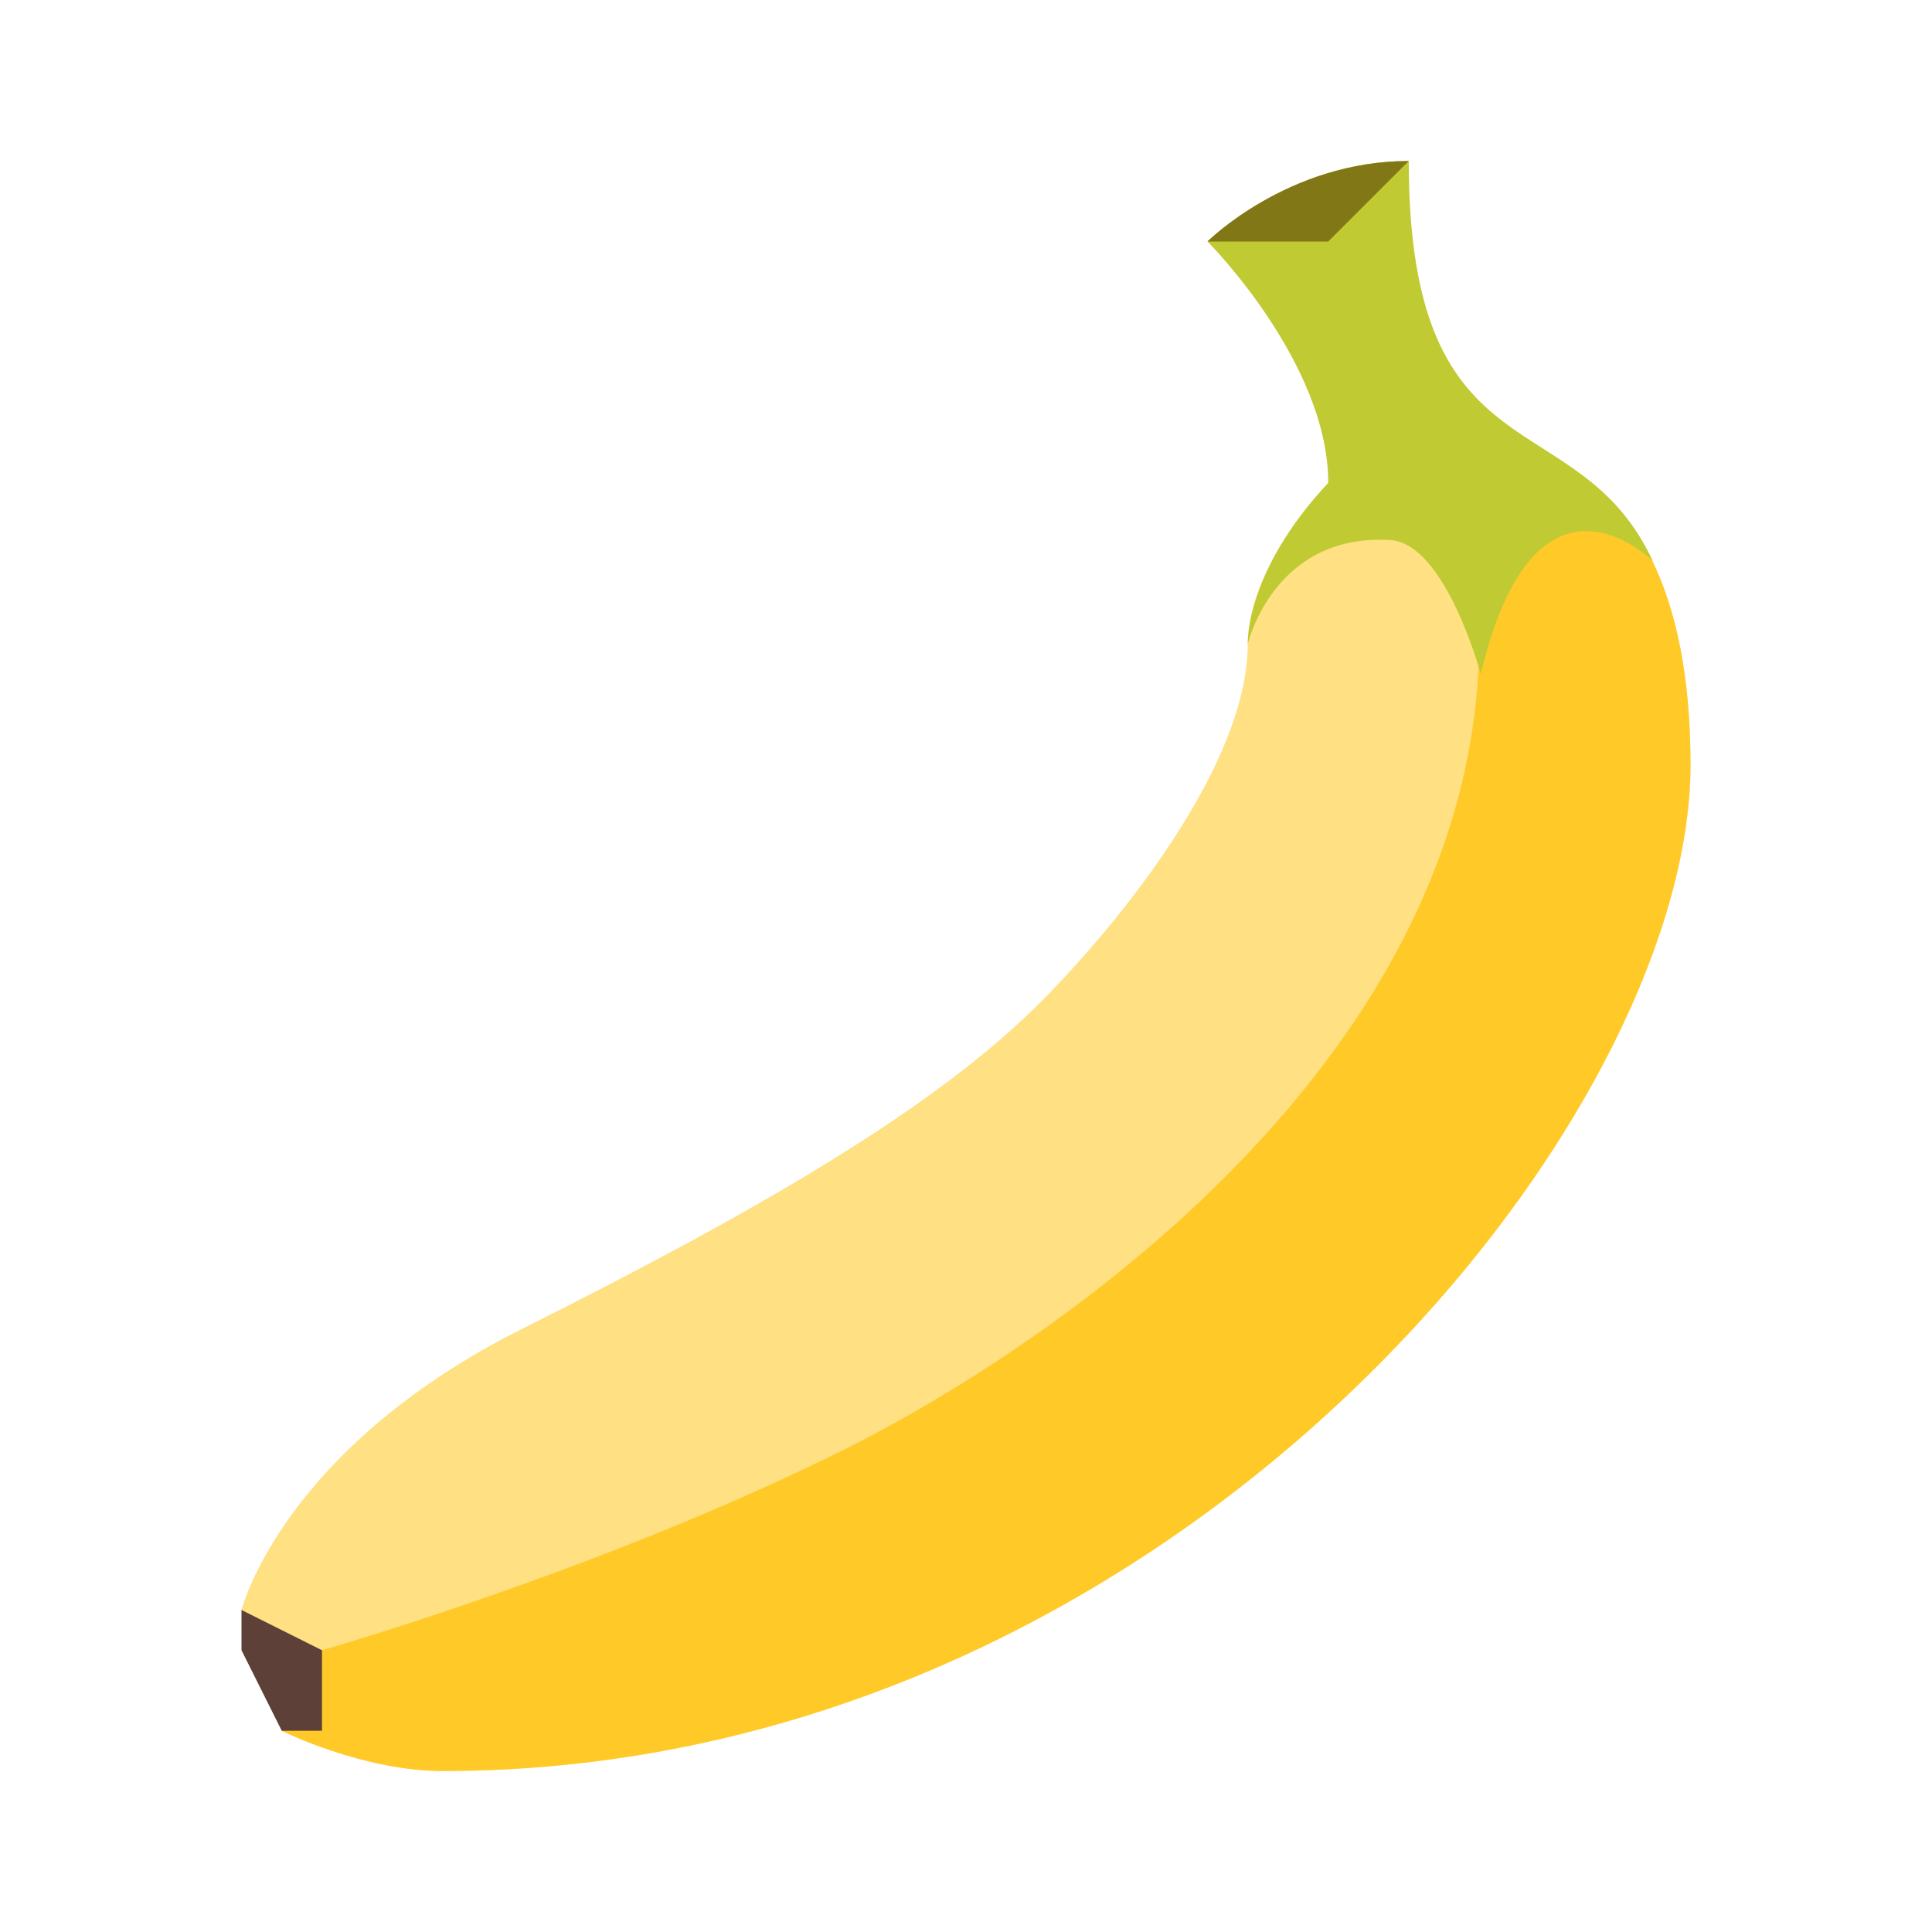
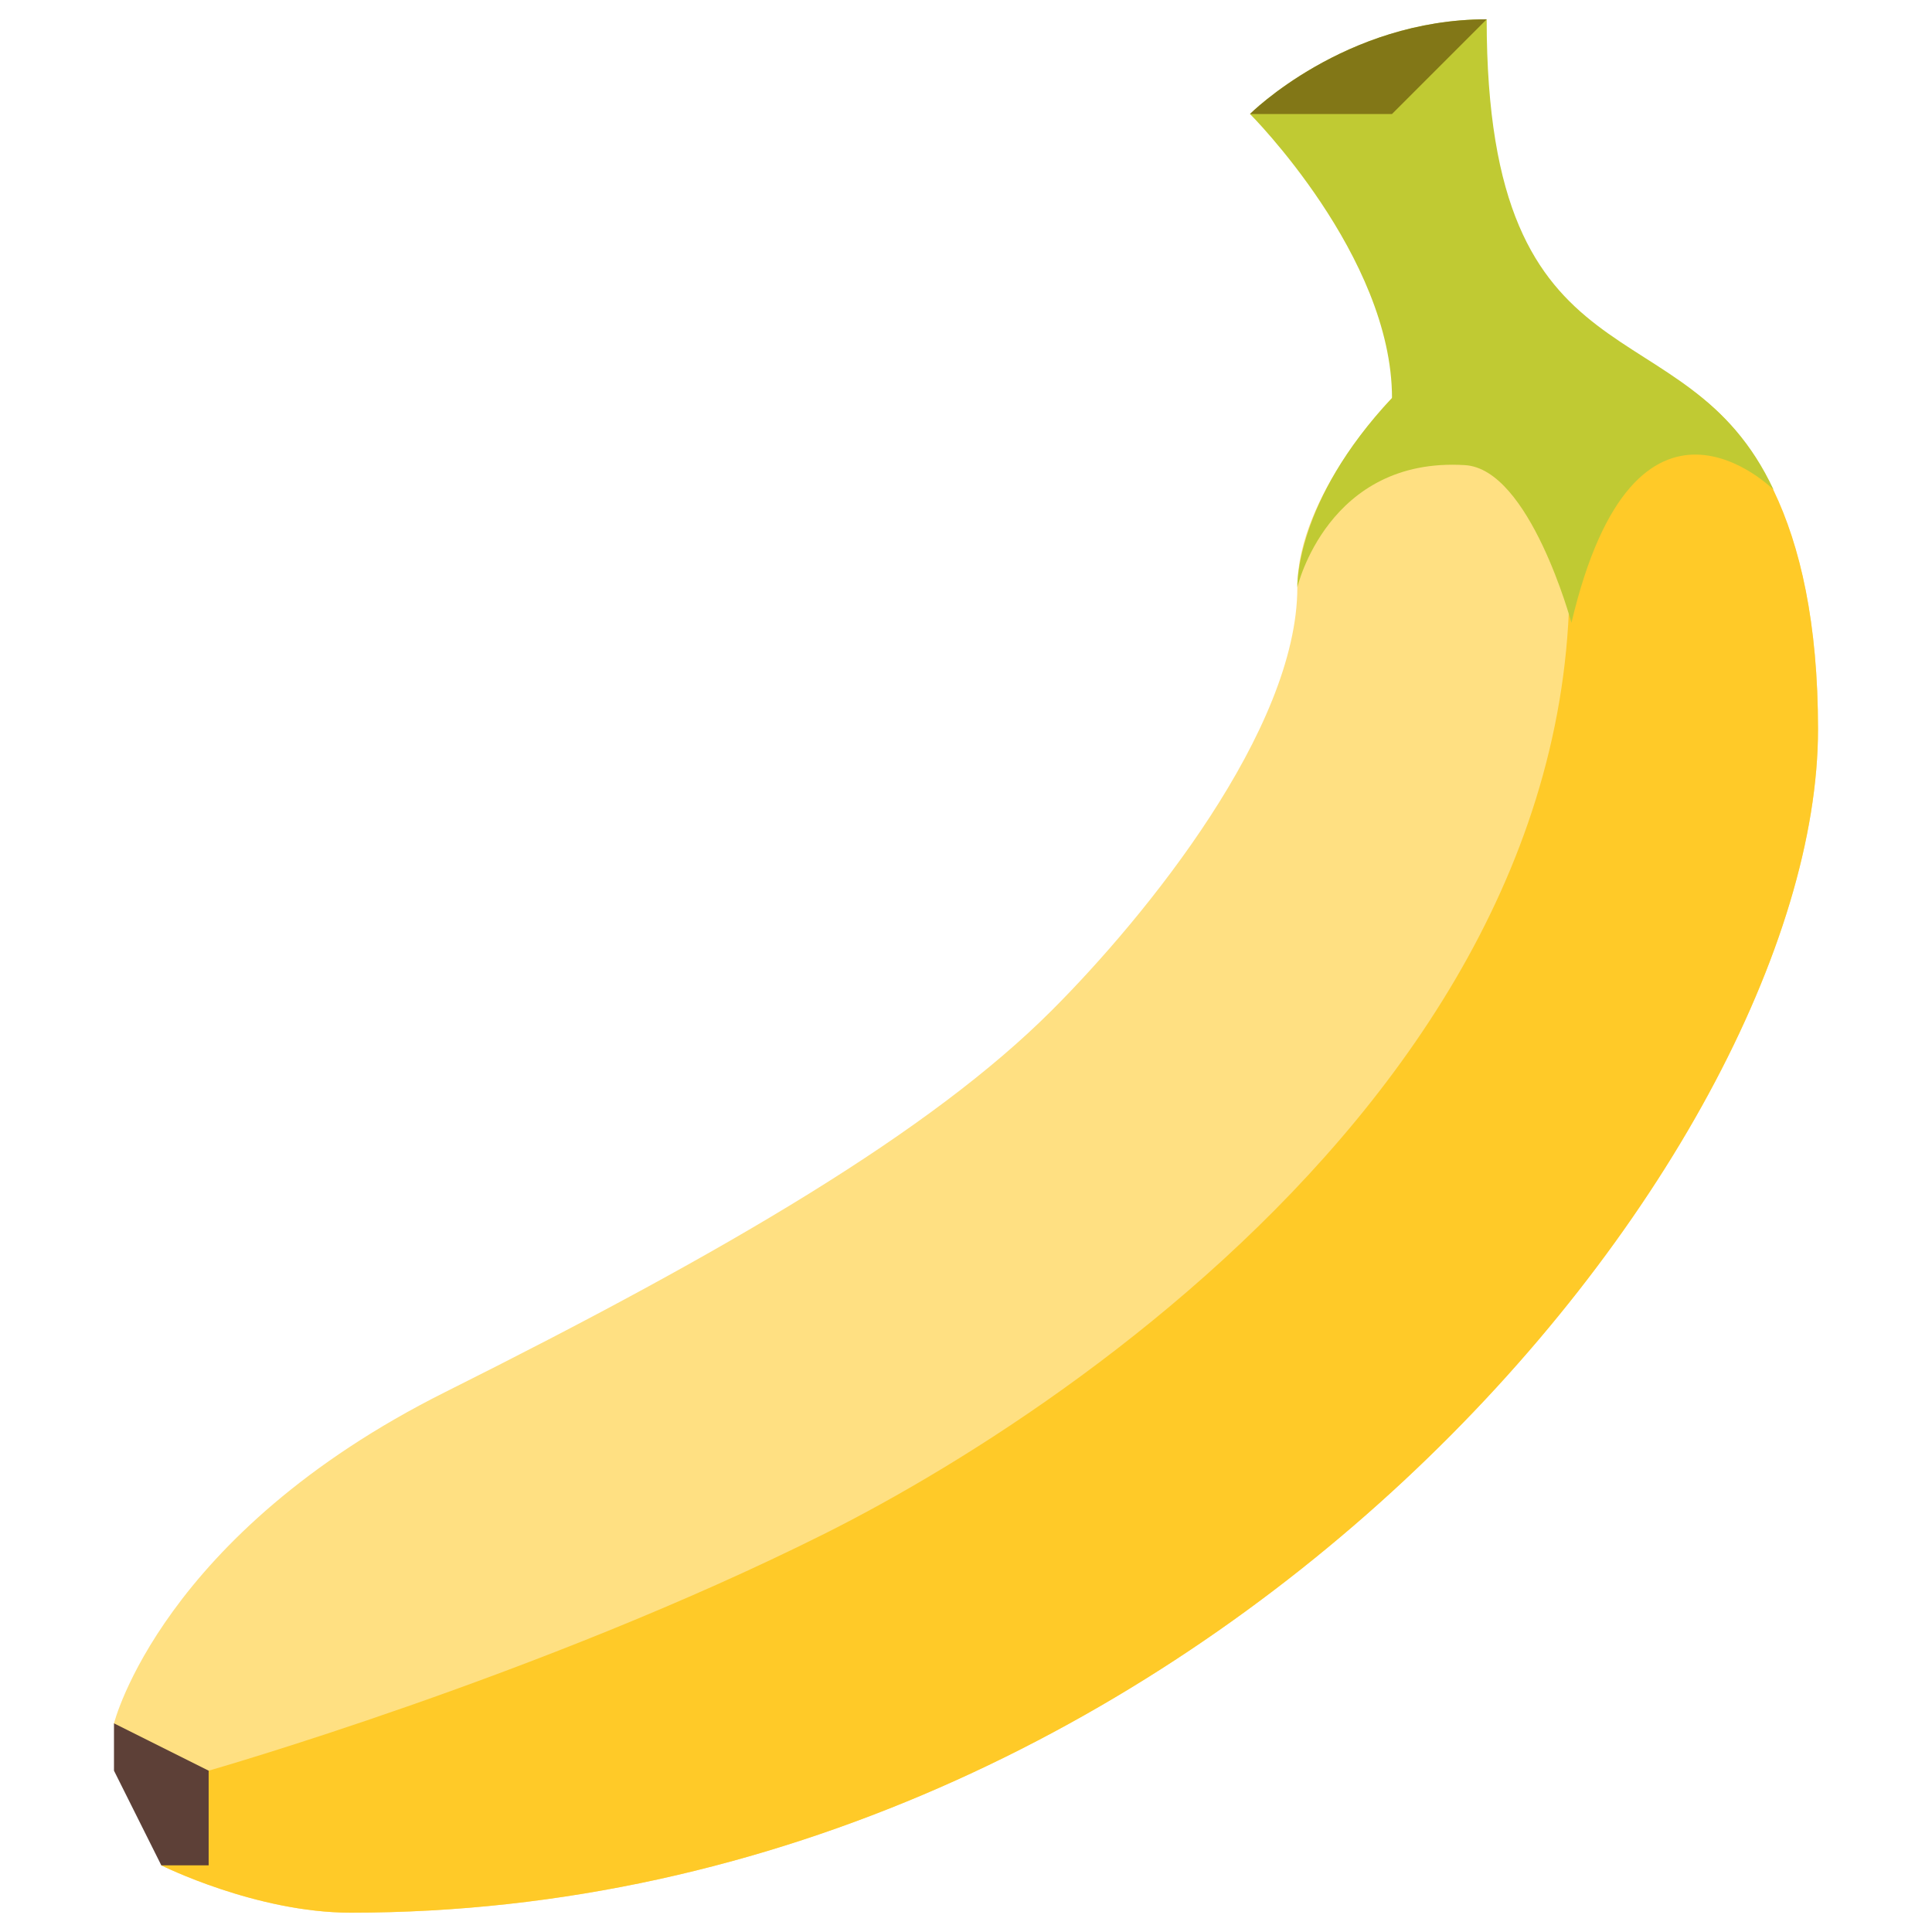
- <svg xmlns="http://www.w3.org/2000/svg" width="800px" height="800px" viewBox="0 0 1024 1024" class="icon" version="1.1">
-   <path d="M746.667 234.667c21.333 0 149.333-21.333 149.333 170.667S618.667 938.667 234.667 938.667c-42.667 0-85.333-21.333-85.333-21.333l-21.333-64s21.333-85.333 149.333-149.333 218.944-117.632 273.344-172.011C593.344 489.344 661.333 405.333 661.333 341.333c0-41.771 42.667-85.333 42.667-85.333" fill="#FFE082" />
-   <path d="M170.667 874.667s149.333-42.667 277.333-106.667 405.333-256 320-533.333c0 0 128-21.333 128 170.667S618.667 938.667 234.667 938.667c-42.667 0-85.333-21.333-85.333-21.333l21.333-42.667z" fill="#FFCA28" />
-   <path d="M876.011 297.344C836.011 211.563 746.667 256 746.667 85.333c-64 0-106.667 42.667-106.667 42.667s64 64 64 128c42.667 0 77.056-3.349 80.875 101.333 28.843-122.219 91.136-59.989 91.136-59.989z" fill="#C0CA33" />
-   <path d="M661.333 341.333s-1.344-38.677 42.667-85.333 85.995-8.661 85.995-8.661l-5.12 109.995s-18.667-69.333-48-71.104C675.008 282.496 661.333 341.333 661.333 341.333z" fill="#C0CA33" />
-   <path d="M128 874.667l21.333 42.667h21.333v-42.667l-42.667-21.333z" fill="#5D4037" />
-   <path d="M746.667 85.333c-64 0-106.667 42.667-106.667 42.667h64l42.667-42.667z" fill="#827717" />
+ <svg xmlns="http://www.w3.org/2000/svg" version="1.1" id="Layer_1" x="0px" y="0px" viewBox="0 0 800 800" style="enable-background:new 0 0 800 800;" xml:space="preserve">
+   <style type="text/css">
+ 	.st0{fill:#FFE082;}
+ 	.st1{fill:#FFCA28;}
+ 	.st2{fill:#C0CA33;}
+ 	.st3{fill:#5D4037;}
+ 	.st4{fill:#827717;}
+ </style>
+   <path class="st0" d="M615.6,145.2c19.6,0,137.2-19.6,137.2,156.8S498,792,145.2,792c-39.2,0-78.4-19.6-78.4-19.6l-19.6-58.8  c0,0,19.6-78.4,137.2-137.2c117.6-58.8,201.2-108.1,251.1-158c39.2-39.2,101.7-116.4,101.7-175.2c0-38.4,39.2-78.4,39.2-78.4" />
+   <path class="st1" d="M86.4,733.2c0,0,137.2-39.2,254.8-98s372.4-235.2,294-490c0,0,117.6-19.6,117.6,156.8S498,792,145.2,792  c-39.2,0-78.4-19.6-78.4-19.6L86.4,733.2z" />
+   <path class="st2" d="M734.4,202.8C697.7,124,615.6,164.8,615.6,8c-58.8,0-98,39.2-98,39.2s58.8,58.8,58.8,117.6  c39.2,0,70.8-3.1,74.3,93.1C677.2,145.6,734.4,202.8,734.4,202.8L734.4,202.8z" />
+   <path class="st2" d="M537.2,243.2c0,0-1.2-35.5,39.2-78.4s79-8,79-8l-4.7,101.1c0,0-17.2-63.7-44.1-65.3  C549.8,189.1,537.2,243.2,537.2,243.2z" />
+   <path class="st3" d="M47.2,733.2l19.6,39.2h19.6v-39.2l-39.2-19.6L47.2,733.2z" />
+   <path class="st4" d="M615.6,8c-58.8,0-98,39.2-98,39.2h58.8C576.4,47.2,615.6,8,615.6,8z" />
</svg>
